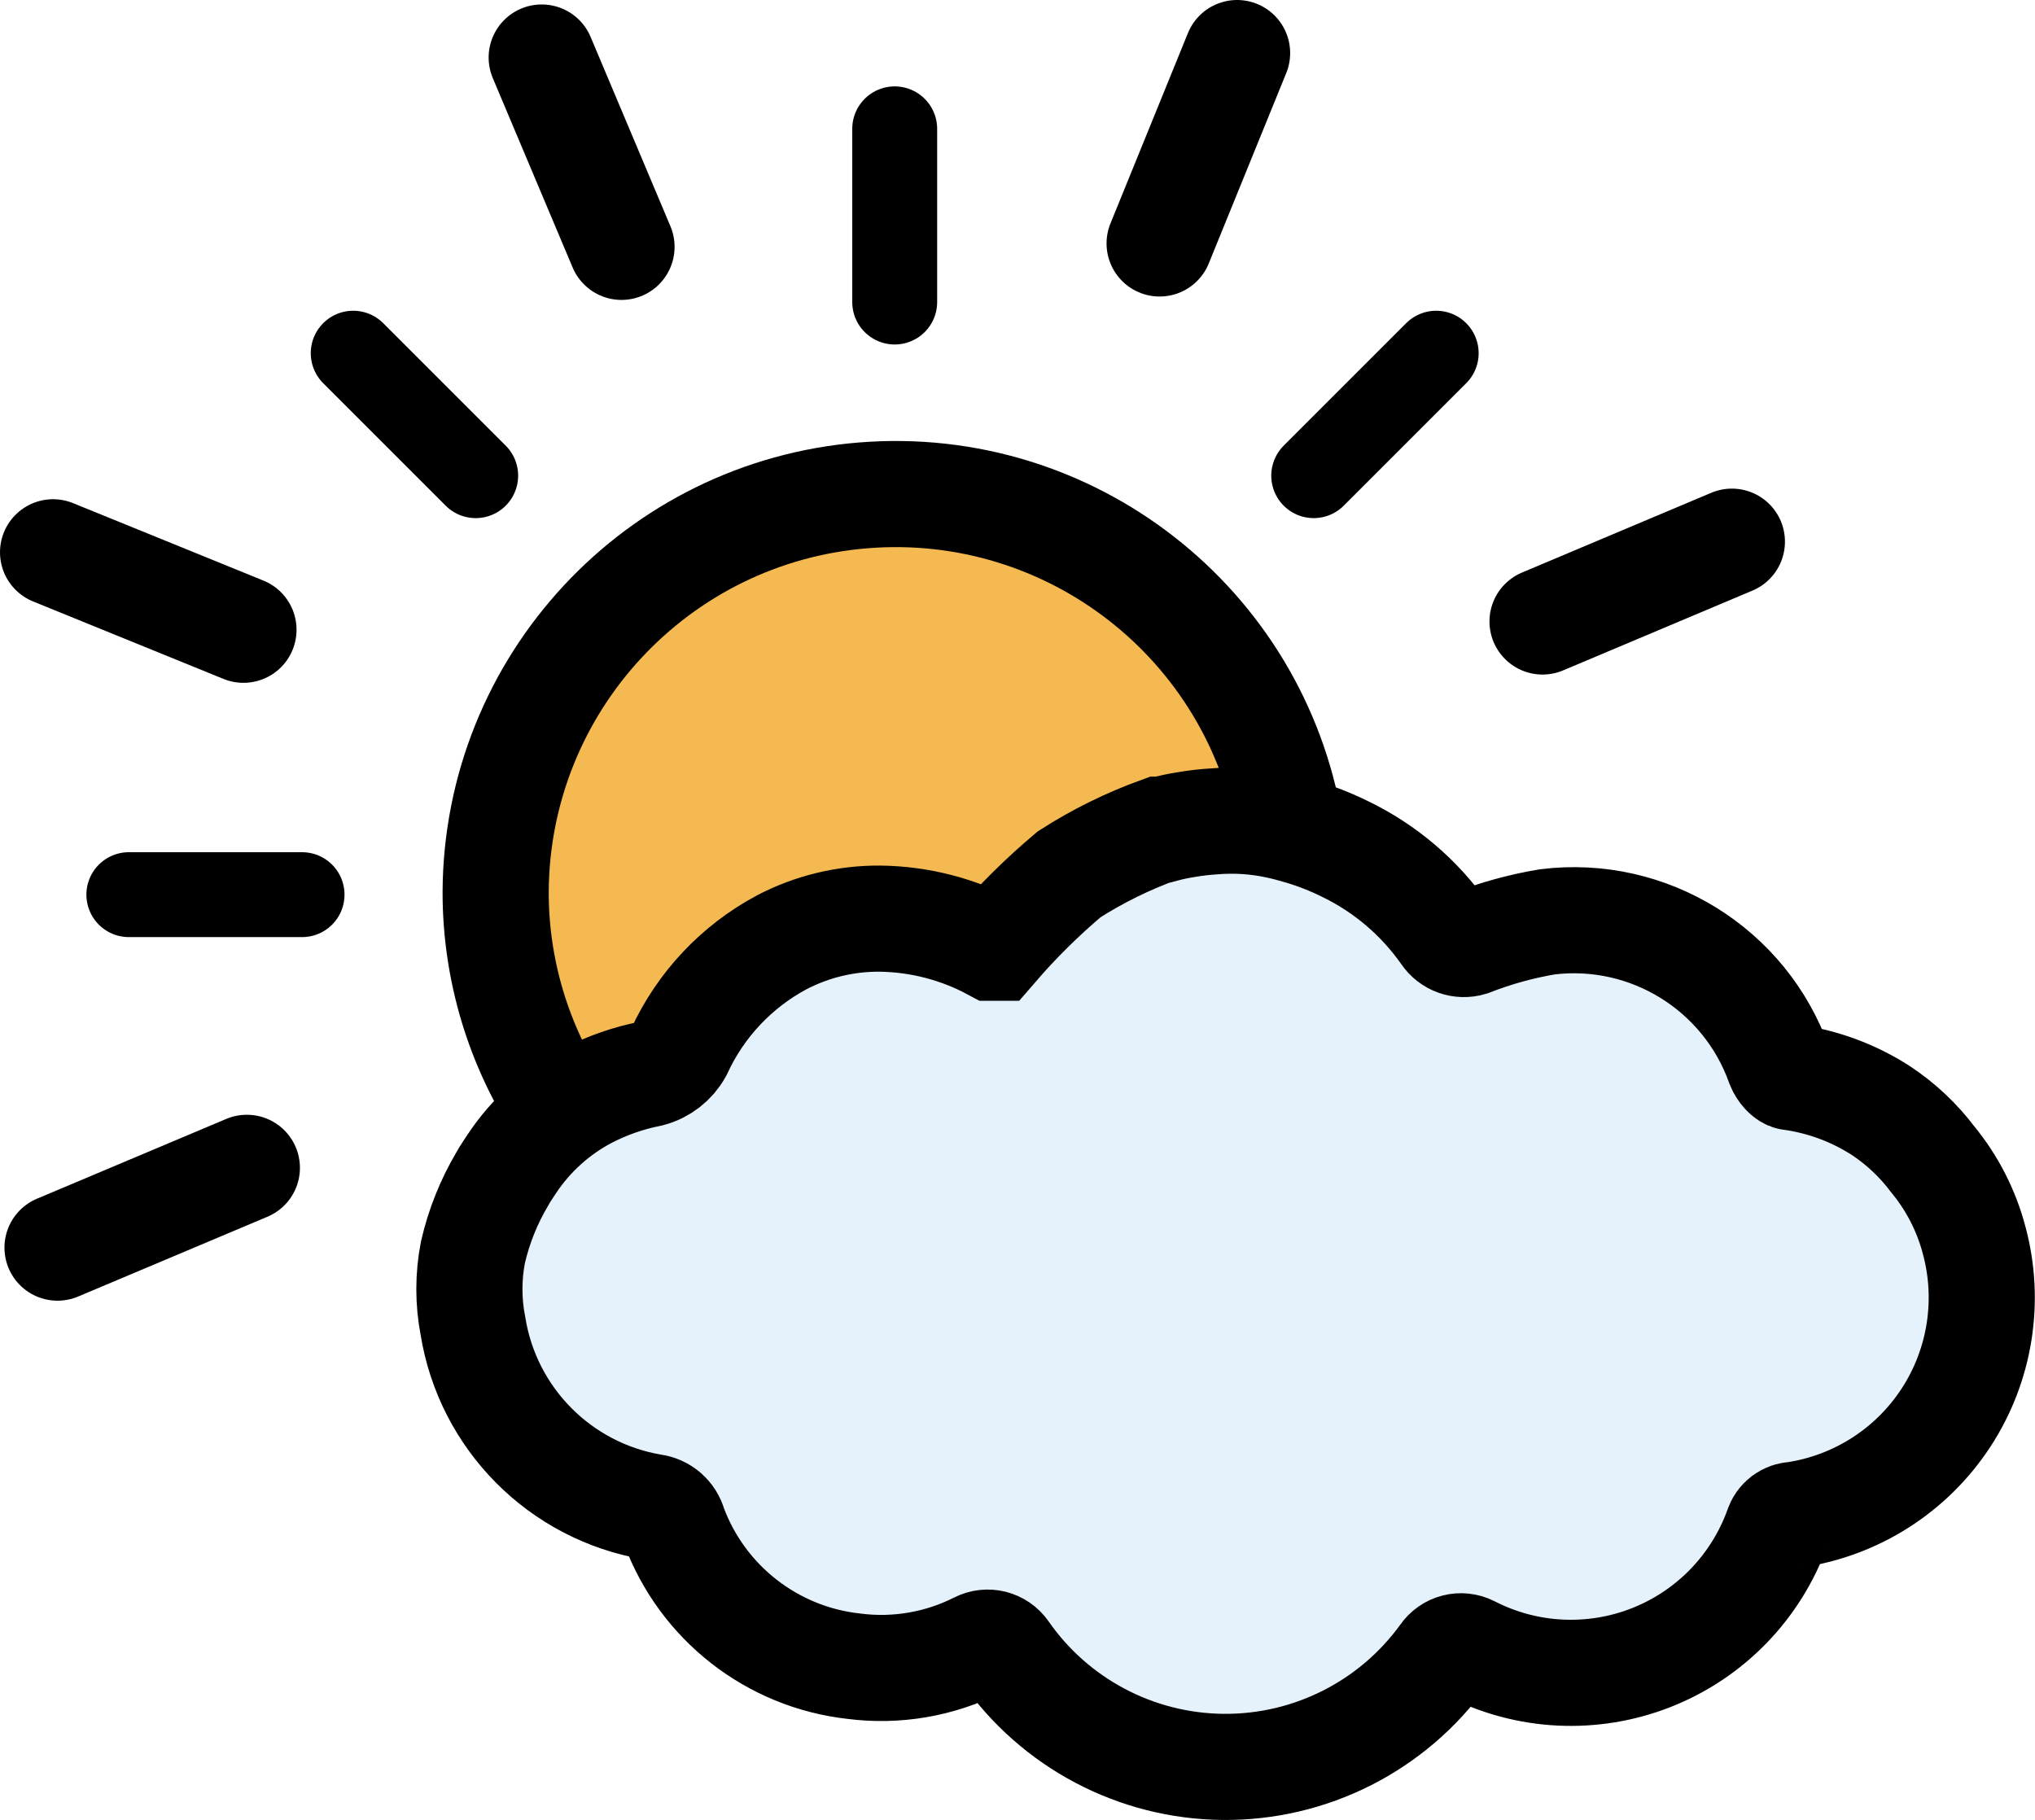
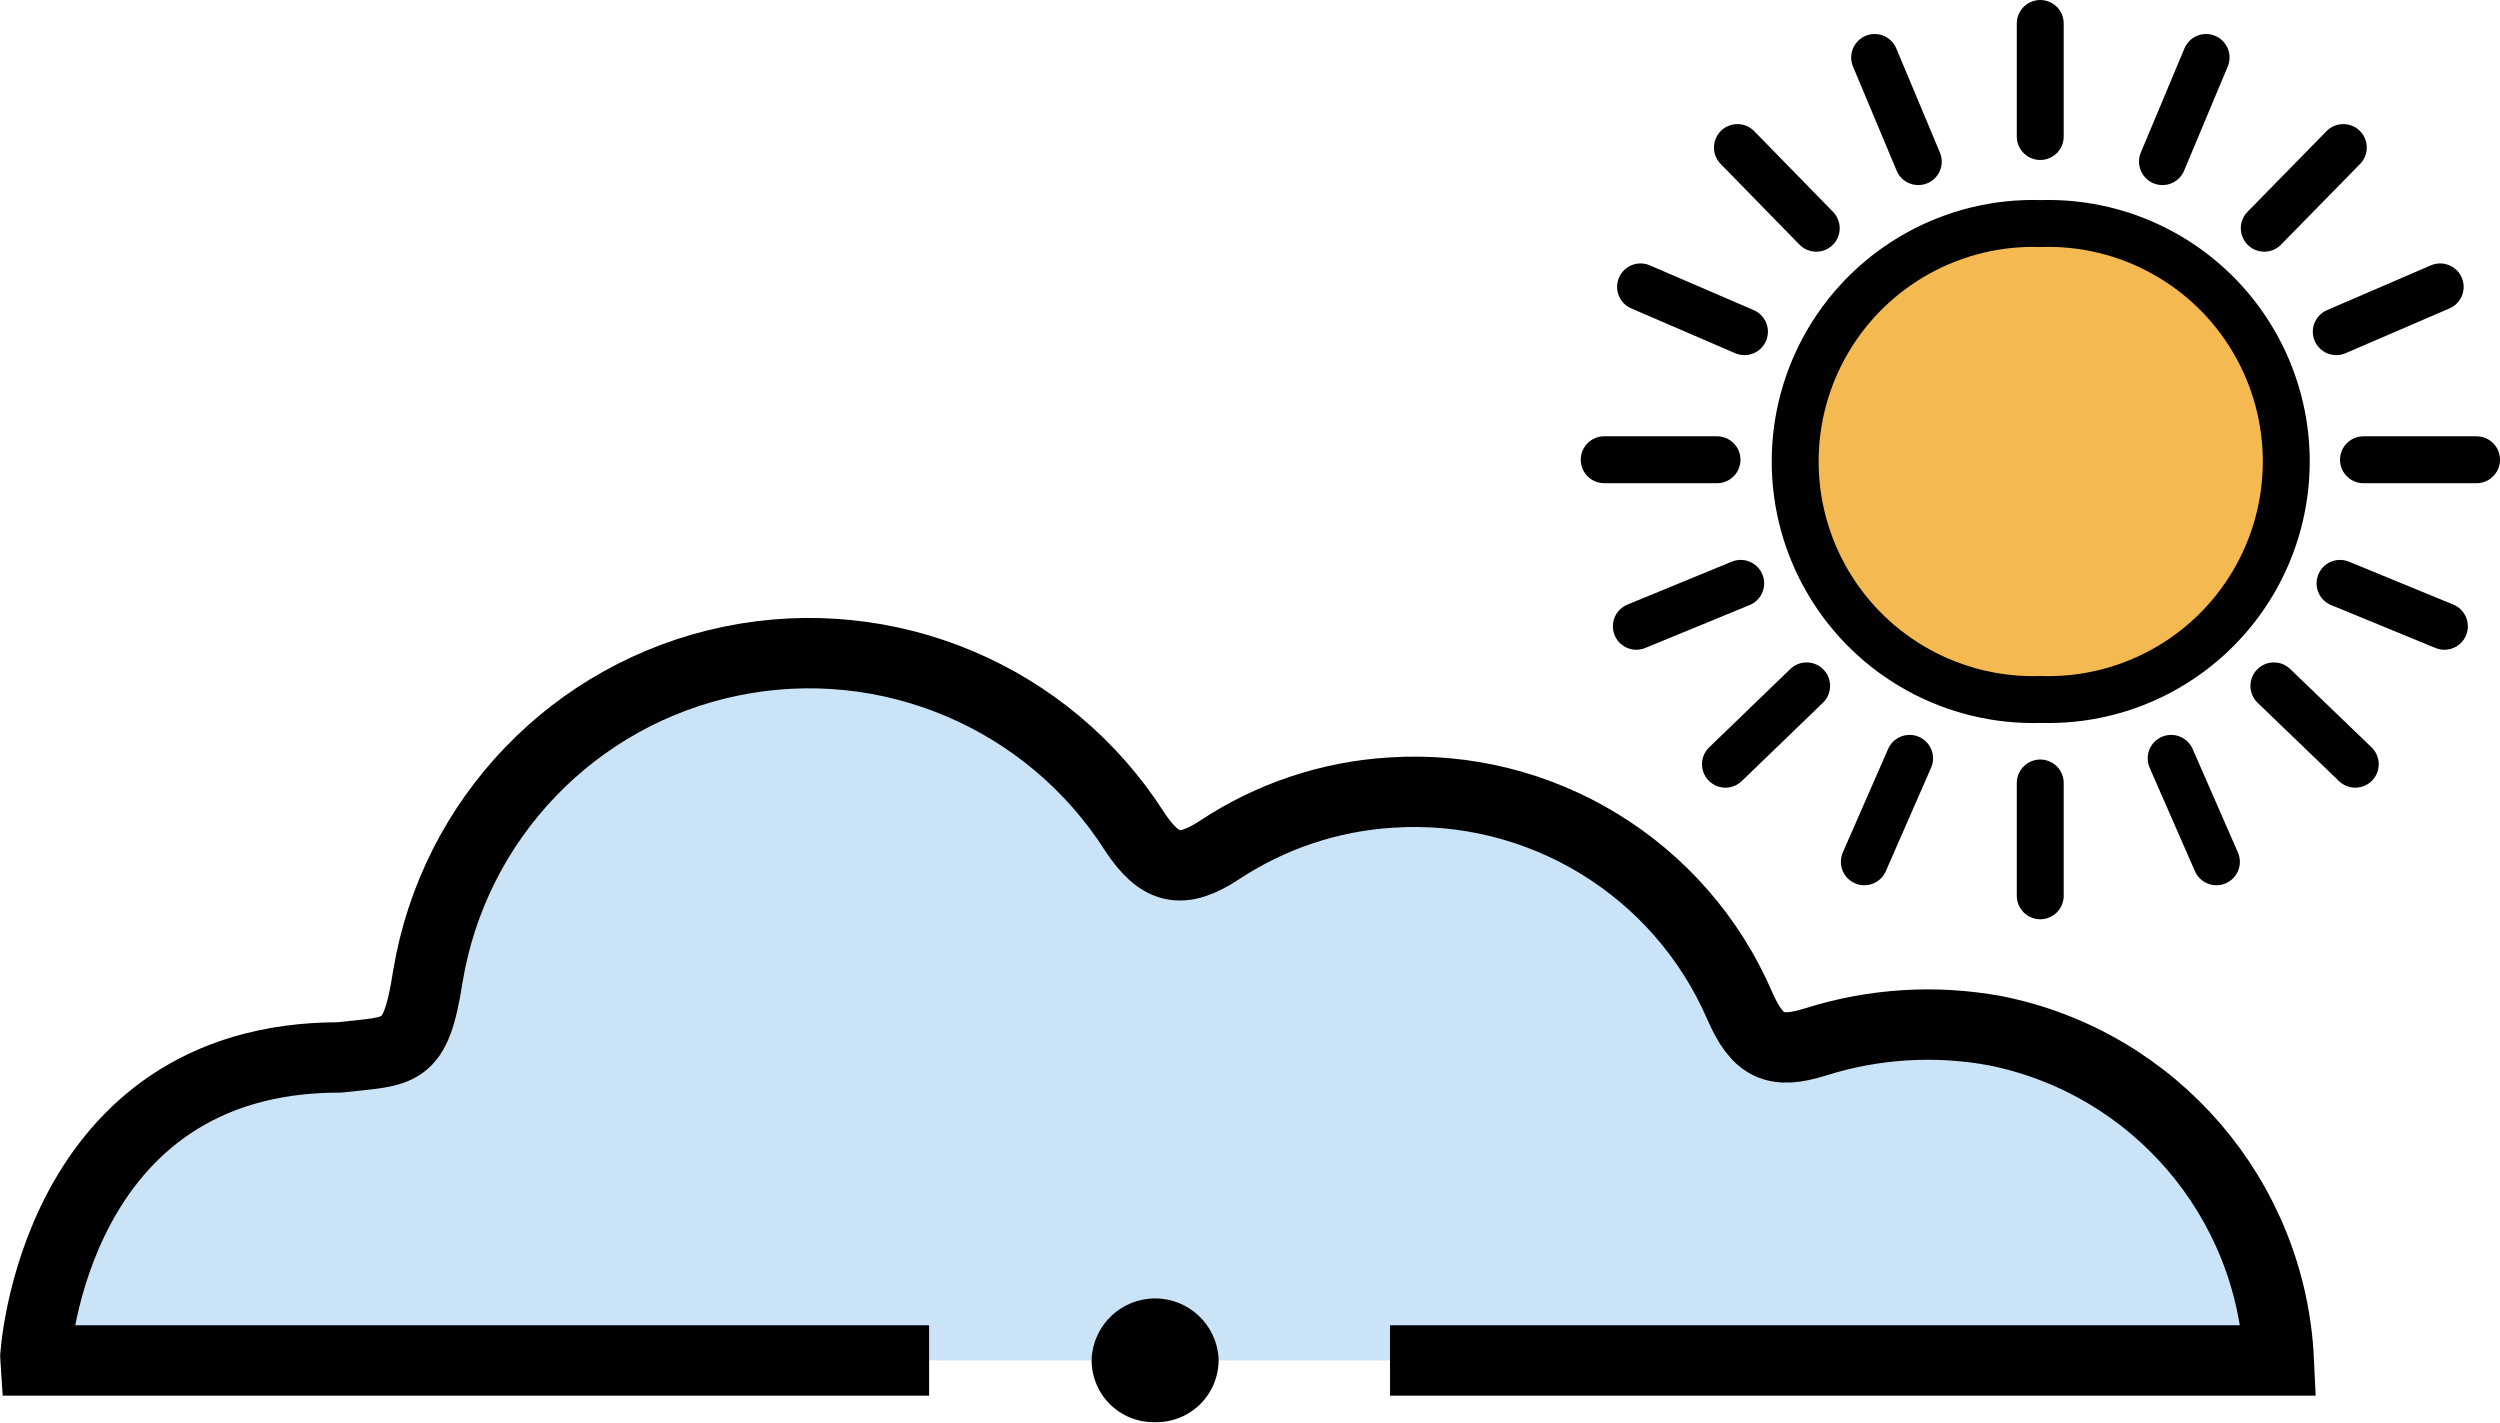
- <svg xmlns="http://www.w3.org/2000/svg" viewBox="0 0 95.87 85.74">
+ <svg xmlns="http://www.w3.org/2000/svg" viewBox="0 0 106.58 60.63">
  <defs>
-     <style>.cls-1{fill:#f5b952;}.cls-2{fill:#e5f1fb;}.cls-3,.cls-4,.cls-5{fill:none;stroke:#000;stroke-miterlimit:10;}.cls-3,.cls-5{stroke-width:5px;}.cls-4,.cls-5{stroke-linecap:round;}.cls-4{stroke-width:4px;}</style>
+     <style>.cls-1{fill:#cae3f6;}.cls-2{fill:#f5b952;}.cls-3,.cls-4,.cls-5{fill:none;stroke:#000;stroke-miterlimit:10;}.cls-3{stroke-width:3px;}.cls-4{stroke-linecap:round;}.cls-4,.cls-5{stroke-width:2px;}</style>
  </defs>
  <g id="Layer_2" data-name="Layer 2">
    <g id="Layer_1-2" data-name="Layer 1">
-       <path class="cls-1" d="M59.92,37.6c-.07,1.53-11.49,2.68-23.87,8.17C26.6,50,23.24,53,23.24,42.66A18.73,18.73,0,0,1,42,23.94C52.31,23.94,60.31,29.3,59.92,37.6Z" />
-       <path class="cls-2" d="M93,58.42a10,10,0,0,0-1.94-3.79,9.9,9.9,0,0,0-2.47-2.32,10.51,10.51,0,0,0-4.21-1.56c-.21,0-.47-.33-.56-.56A10.27,10.27,0,0,0,72.9,43.43a18.22,18.22,0,0,0-3.62,1A1.08,1.08,0,0,1,68.07,44a12.23,12.23,0,0,0-4.7-4,13.15,13.15,0,0,0-2.09-.82c-.37-.11-.74-.21-1.12-.29a10.24,10.24,0,0,0-3-.19,12.17,12.17,0,0,0-1.22.14,10.62,10.62,0,0,0-1.18.25l-.13,0a21.36,21.36,0,0,0-4.26,2.1,30.81,30.81,0,0,0-3.5,3.46l-.1,0a11.55,11.55,0,0,0-5.29-1.37,9.84,9.84,0,0,0-4.66,1.12A11.06,11.06,0,0,0,32,49.52a2.22,2.22,0,0,1-1.38,1.07,11.2,11.2,0,0,0-2.89,1,9.68,9.68,0,0,0-3.63,3.26c-.14.22-.3.44-.43.68A12.12,12.12,0,0,0,22.28,59a9.1,9.1,0,0,0,0,3.47A10.31,10.31,0,0,0,30.74,71a1.18,1.18,0,0,1,1,.87,10.25,10.25,0,0,0,8.48,6.63,10.11,10.11,0,0,0,5.85-1,1,1,0,0,1,1.28.32A12.66,12.66,0,0,0,68,78a1,1,0,0,1,1.28-.33,10.34,10.34,0,0,0,14.46-5.71.84.84,0,0,1,.79-.59A10.35,10.35,0,0,0,93,58.42Z" />
-       <path class="cls-3" d="M93,58.42a10,10,0,0,0-1.94-3.79,9.9,9.9,0,0,0-2.47-2.32,10.51,10.51,0,0,0-4.21-1.56c-.21,0-.47-.33-.56-.56A10.27,10.27,0,0,0,72.9,43.43a18.22,18.22,0,0,0-3.62,1A1.08,1.08,0,0,1,68.07,44a12.23,12.23,0,0,0-4.7-4,13.15,13.15,0,0,0-2.09-.82c-.37-.11-.74-.21-1.12-.29a10.24,10.24,0,0,0-3-.19,12.17,12.17,0,0,0-1.22.14,10.62,10.62,0,0,0-1.18.25l-.13,0a21.36,21.36,0,0,0-4.26,2.1,30.81,30.81,0,0,0-3.5,3.46l-.1,0a11.55,11.55,0,0,0-5.29-1.37,9.84,9.84,0,0,0-4.66,1.12A11.06,11.06,0,0,0,32,49.52a2.22,2.22,0,0,1-1.38,1.07,11.2,11.2,0,0,0-2.89,1,9.68,9.68,0,0,0-3.63,3.26c-.14.22-.3.44-.43.68A12.12,12.12,0,0,0,22.28,59a9.1,9.1,0,0,0,0,3.47A10.31,10.31,0,0,0,30.74,71a1.18,1.18,0,0,1,1,.87,10.25,10.25,0,0,0,8.48,6.63,10.11,10.11,0,0,0,5.85-1,1,1,0,0,1,1.28.32A12.66,12.66,0,0,0,68,78a1,1,0,0,1,1.28-.33,10.34,10.34,0,0,0,14.46-5.71.84.84,0,0,1,.79-.59A10.35,10.35,0,0,0,93,58.42Z" />
-       <path class="cls-3" d="M60.77,39A18.84,18.84,0,0,0,23.35,42a18.65,18.65,0,0,0,3.09,10.32" />
-       <line class="cls-4" x1="42.15" y1="14.23" x2="42.15" y2="6.07" />
-       <line class="cls-4" x1="14.23" y1="42.15" x2="6.07" y2="42.15" />
-       <line class="cls-4" x1="22.41" y1="22.41" x2="16.64" y2="16.64" />
-       <line class="cls-4" x1="67.66" y1="16.64" x2="61.89" y2="22.41" />
-       <line class="cls-5" x1="54.63" y1="11.47" x2="58.28" y2="2.5" />
-       <line class="cls-5" x1="11.47" y1="29.67" x2="2.5" y2="26.02" />
-       <line class="cls-5" x1="29.28" y1="11.63" x2="25.52" y2="2.71" />
-       <line class="cls-5" x1="11.63" y1="55.02" x2="2.71" y2="58.78" />
-       <line class="cls-5" x1="81.59" y1="25.52" x2="72.67" y2="29.28" />
+       <path class="cls-1" d="M59.26,58H97.15a15.05,15.05,0,0,0-12.1-14.06,15.87,15.87,0,0,0-7.62.47c-1.76.56-2.5.2-3.26-1.53a15.11,15.11,0,0,0-14.88-9.09A14.91,14.91,0,0,0,52,36.23c-1.62,1.07-2.55.86-3.63-.78a16.47,16.47,0,0,0-30.13,6.18c-.53,3.41-1.13,3.15-3.77,3.45C2.29,45.08,1.48,57.75,1.5,58H39.61" />
+       <path class="cls-2" d="M87,29.82h0A10.15,10.15,0,1,0,87,9.53h0a10.15,10.15,0,1,0,0,20.29h0Z" />
+       <path class="cls-3" d="M59.26,58H97.15a15.05,15.05,0,0,0-12.1-14.06,15.87,15.87,0,0,0-7.62.47c-1.76.56-2.5.2-3.26-1.53a15.11,15.11,0,0,0-14.88-9.09A14.91,14.91,0,0,0,52,36.23c-1.62,1.07-2.55.86-3.63-.78a16.47,16.47,0,0,0-30.13,6.18c-.53,3.41-1.13,3.15-3.77,3.45C2.29,45.08,1.48,57.75,1.5,58H39.61" />
+       <path d="M49.24,60.63a2.64,2.64,0,0,1-2.7-2.73,2.71,2.71,0,0,1,5.41,0A2.65,2.65,0,0,1,49.24,60.63Z" />
+       <line class="cls-4" x1="73.2" y1="19.6" x2="68.39" y2="19.6" />
+       <line class="cls-4" x1="77.02" y1="29.24" x2="73.56" y2="32.58" />
+       <line class="cls-4" x1="77.43" y1="9.73" x2="74.07" y2="6.29" />
+       <line class="cls-4" x1="74.21" y1="24.87" x2="69.76" y2="26.7" />
+       <line class="cls-4" x1="81.78" y1="6.89" x2="79.92" y2="2.45" />
+       <line class="cls-4" x1="81.41" y1="32.33" x2="79.48" y2="36.74" />
+       <line class="cls-4" x1="74.37" y1="14.14" x2="69.94" y2="12.23" />
+       <path class="cls-5" d="M87,29.82h0A10.15,10.15,0,1,0,87,9.53h0a10.15,10.15,0,1,0,0,20.29h0Z" />
+       <line class="cls-4" x1="100.76" y1="19.6" x2="105.58" y2="19.6" />
+       <line class="cls-4" x1="86.98" y1="5.82" x2="86.98" y2="1" />
+       <line class="cls-4" x1="86.98" y1="33.38" x2="86.98" y2="38.19" />
+       <line class="cls-4" x1="96.94" y1="29.24" x2="100.41" y2="32.58" />
+       <line class="cls-4" x1="96.53" y1="9.73" x2="99.9" y2="6.29" />
+       <line class="cls-4" x1="99.76" y1="24.87" x2="104.21" y2="26.7" />
+       <line class="cls-4" x1="92.19" y1="6.89" x2="94.05" y2="2.45" />
+       <line class="cls-4" x1="92.56" y1="32.33" x2="94.49" y2="36.74" />
+       <line class="cls-4" x1="99.6" y1="14.14" x2="104.03" y2="12.23" />
    </g>
  </g>
</svg>
